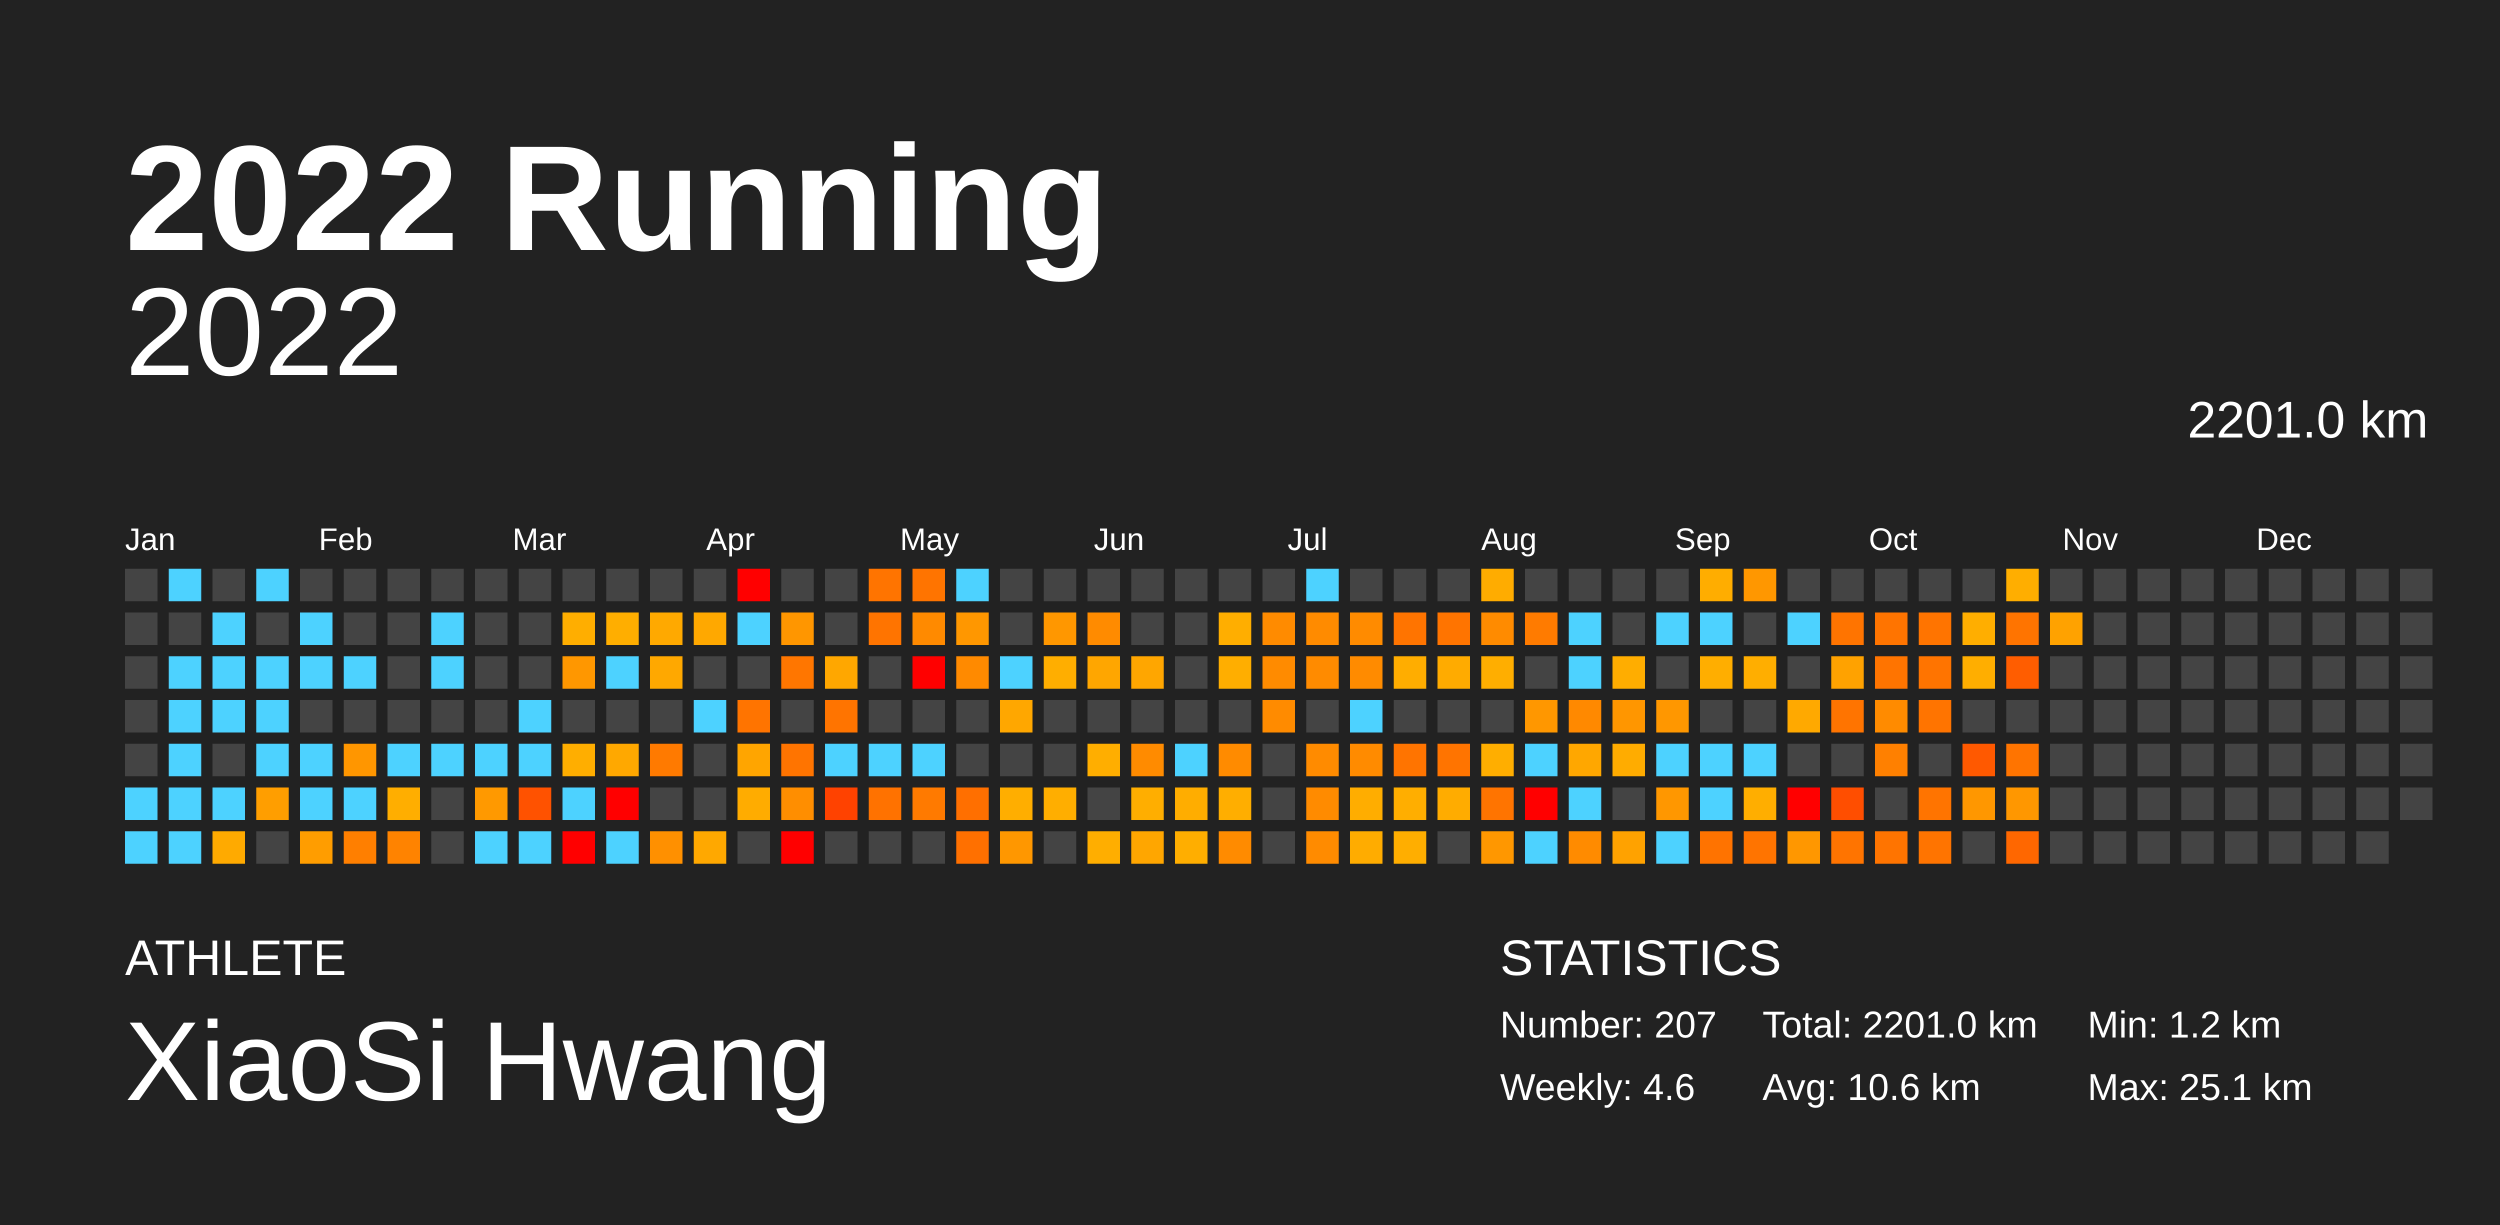
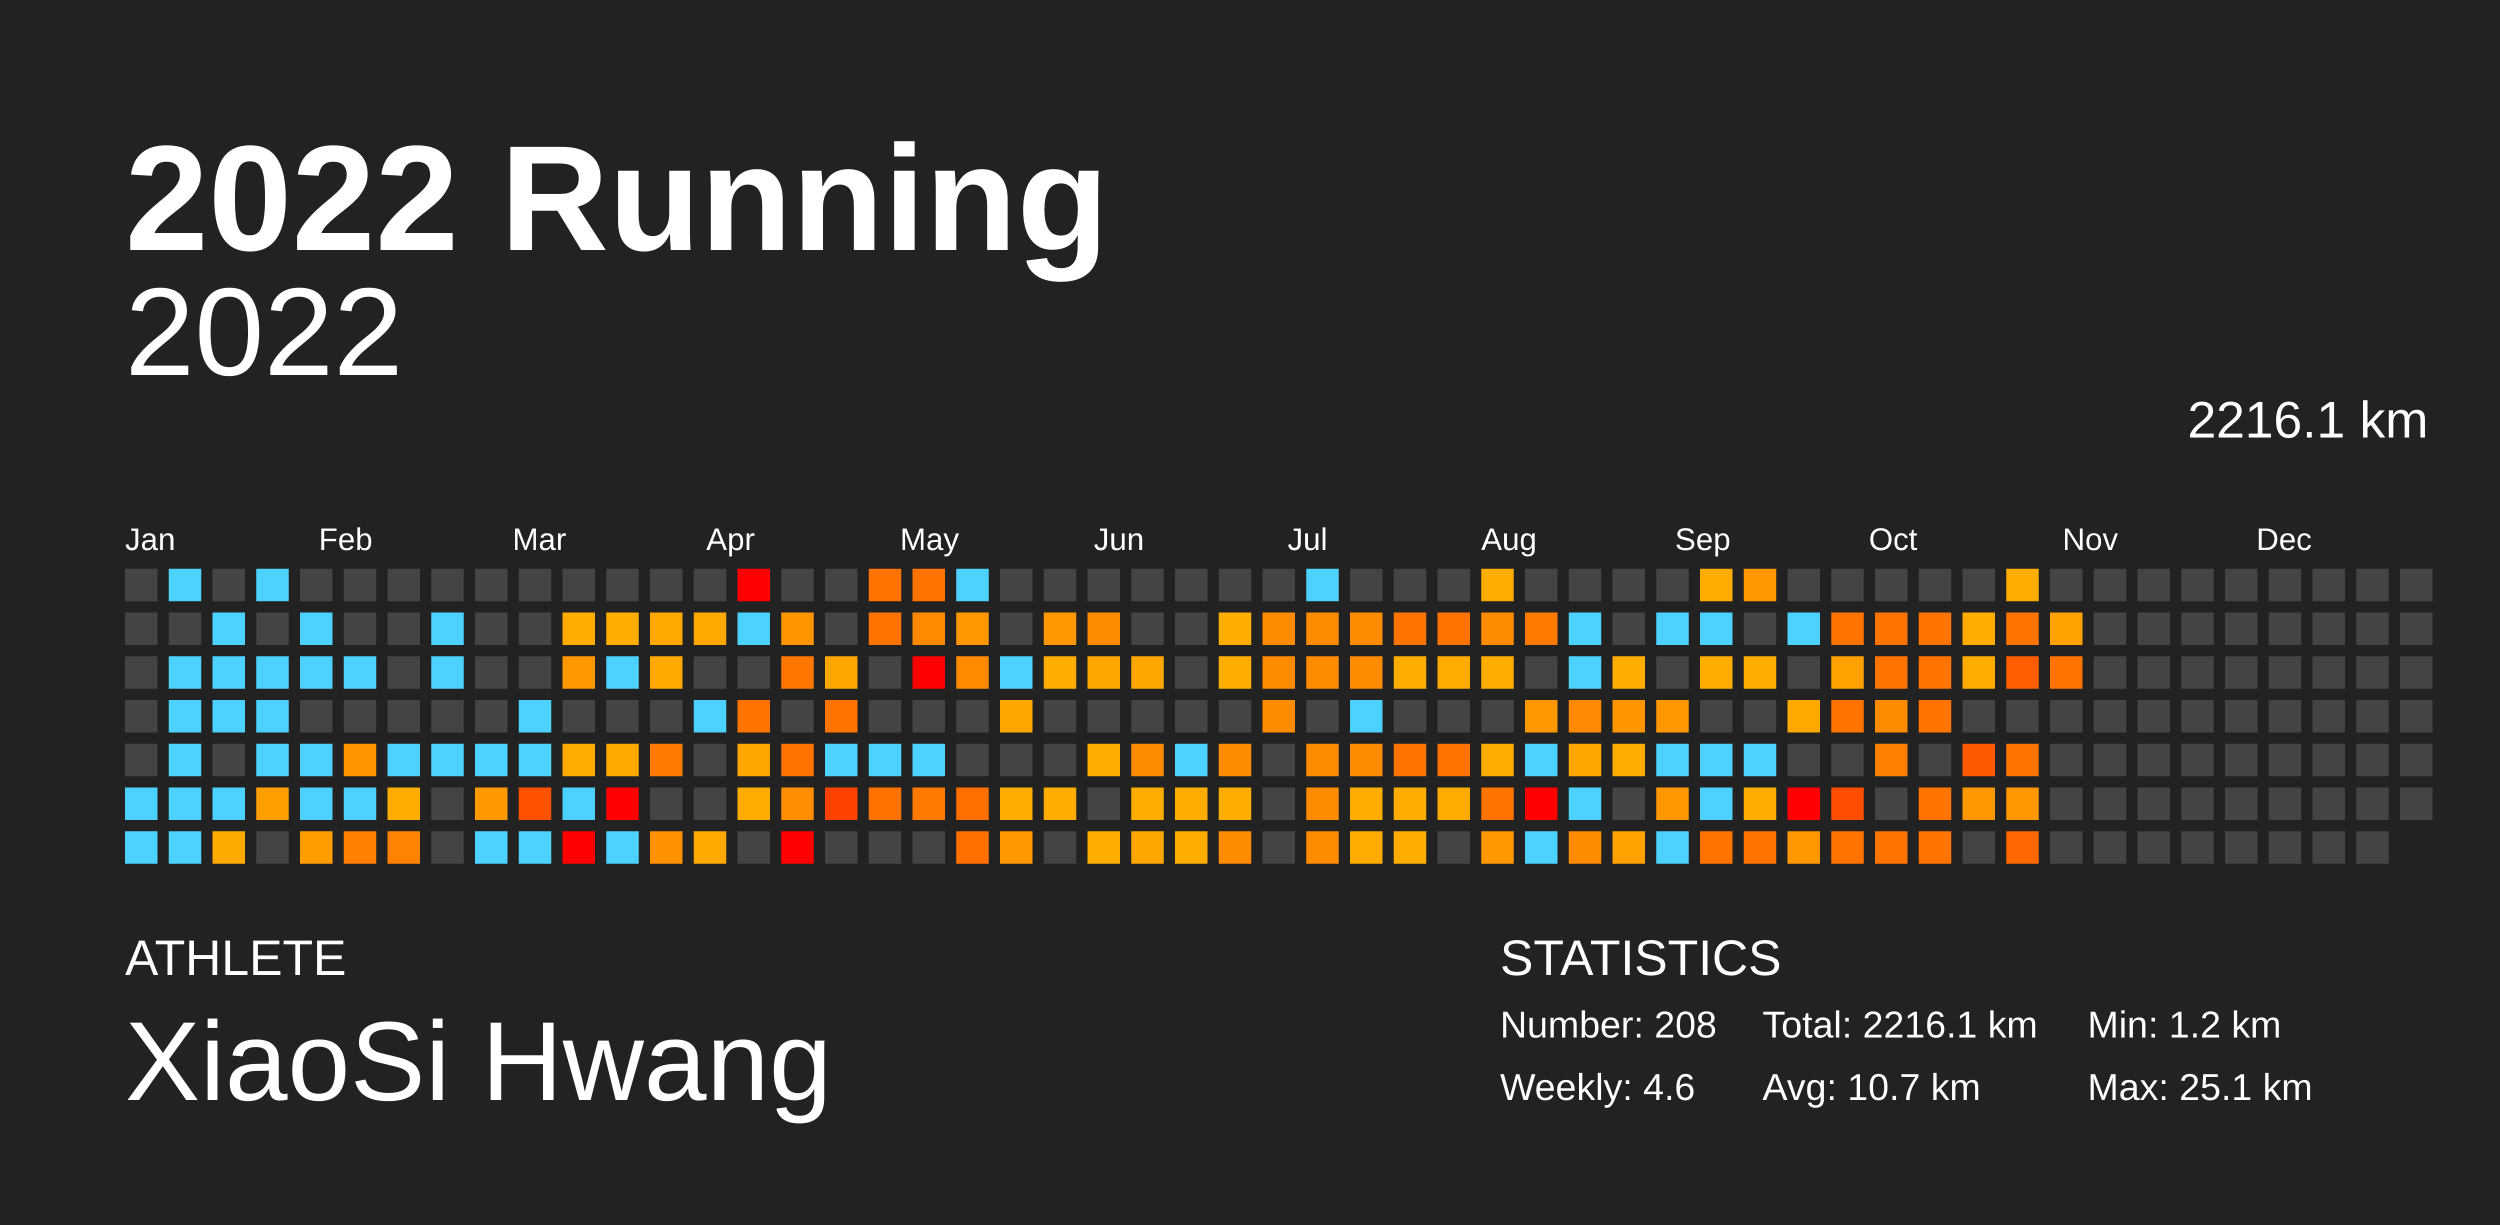
<svg xmlns="http://www.w3.org/2000/svg" baseProfile="full" height="98mm" version="1.1" viewBox="0,0,200,98" width="200mm">
  <defs />
  <rect fill="#222222" height="98" width="200" x="0" y="0" />
  <text fill="#FFFFFF" style="font-size:12px; font-family:Arial; font-weight:bold;" x="10" y="20">2022 Running</text>
  <text fill="#FFFFFF" style="font-size:4px; font-family:Arial" x="10" y="78">ATHLETE</text>
  <text fill="#FFFFFF" style="font-size:9px; font-family:Arial" x="10" y="88">XiaoSi Hwang</text>
  <text fill="#FFFFFF" style="font-size:4px; font-family:Arial" x="120" y="78">STATISTICS</text>
-   <text fill="#FFFFFF" style="font-size:3px; font-family:Arial" x="120" y="83">Number: 207</text>
+   <text fill="#FFFFFF" style="font-size:3px; font-family:Arial" x="120" y="83">Number: 208</text>
  <text fill="#FFFFFF" style="font-size:3px; font-family:Arial" x="120" y="88">Weekly: 4.6</text>
-   <text fill="#FFFFFF" style="font-size:3px; font-family:Arial" x="141" y="83">Total: 2201.0 km</text>
-   <text fill="#FFFFFF" style="font-size:3px; font-family:Arial" x="141" y="88">Avg: 10.6 km</text>
+   <text fill="#FFFFFF" style="font-size:3px; font-family:Arial" x="141" y="83">Total: 2216.1 km</text>
+   <text fill="#FFFFFF" style="font-size:3px; font-family:Arial" x="141" y="88">Avg: 10.7 km</text>
  <text fill="#FFFFFF" style="font-size:3px; font-family:Arial" x="167" y="83">Min: 1.2 km</text>
  <text fill="#FFFFFF" style="font-size:3px; font-family:Arial" x="167" y="88">Max: 25.1 km</text>
  <text alignment-baseline="hanging" fill="#FFFFFF" style="font-size:10.0px; font-family:Arial;" x="10" y="30">2022</text>
-   <text alignment-baseline="hanging" fill="#FFFFFF" style="font-size:4.125px; font-family:Arial;" x="175" y="35">2201.0 km</text>
+   <text alignment-baseline="hanging" fill="#FFFFFF" style="font-size:4.125px; font-family:Arial;" x="175" y="35">2216.1 km</text>
  <text fill="#FFFFFF" style="font-size:2.5px; font-family:Arial" x="10.0" y="44">Jan</text>
  <text fill="#FFFFFF" style="font-size:2.5px; font-family:Arial" x="25.5" y="44">Feb</text>
  <text fill="#FFFFFF" style="font-size:2.5px; font-family:Arial" x="41.0" y="44">Mar</text>
  <text fill="#FFFFFF" style="font-size:2.5px; font-family:Arial" x="56.5" y="44">Apr</text>
  <text fill="#FFFFFF" style="font-size:2.5px; font-family:Arial" x="72.0" y="44">May</text>
  <text fill="#FFFFFF" style="font-size:2.5px; font-family:Arial" x="87.5" y="44">Jun</text>
  <text fill="#FFFFFF" style="font-size:2.5px; font-family:Arial" x="103.0" y="44">Jul</text>
  <text fill="#FFFFFF" style="font-size:2.5px; font-family:Arial" x="118.5" y="44">Aug</text>
  <text fill="#FFFFFF" style="font-size:2.5px; font-family:Arial" x="134.0" y="44">Sep</text>
  <text fill="#FFFFFF" style="font-size:2.5px; font-family:Arial" x="149.5" y="44">Oct</text>
  <text fill="#FFFFFF" style="font-size:2.5px; font-family:Arial" x="165.0" y="44">Nov</text>
  <text fill="#FFFFFF" style="font-size:2.5px; font-family:Arial" x="180.5" y="44">Dec</text>
  <rect fill="#444444" height="2.6" width="2.6" x="10.0" y="45.5" />
  <rect fill="#444444" height="2.6" width="2.6" x="10.0" y="49.0" />
  <rect fill="#444444" height="2.6" width="2.6" x="10.0" y="52.5" />
  <rect fill="#444444" height="2.6" width="2.6" x="10.0" y="56.0" />
  <rect fill="#444444" height="2.6" width="2.6" x="10.0" y="59.5" />
  <rect fill="#4dd2ff" height="2.6" width="2.6" x="10.0" y="63.0" />
  <rect fill="#4dd2ff" height="2.6" width="2.6" x="10.0" y="66.5" />
  <rect fill="#4dd2ff" height="2.6" width="2.6" x="13.5" y="45.5" />
  <rect fill="#444444" height="2.6" width="2.6" x="13.5" y="49.0" />
  <rect fill="#4dd2ff" height="2.6" width="2.6" x="13.5" y="52.5" />
  <rect fill="#4dd2ff" height="2.6" width="2.6" x="13.5" y="56.0" />
  <rect fill="#4dd2ff" height="2.6" width="2.6" x="13.5" y="59.5" />
  <rect fill="#4dd2ff" height="2.6" width="2.6" x="13.5" y="63.0" />
  <rect fill="#4dd2ff" height="2.6" width="2.6" x="13.5" y="66.5" />
  <rect fill="#444444" height="2.6" width="2.6" x="17.0" y="45.5" />
  <rect fill="#4dd2ff" height="2.6" width="2.6" x="17.0" y="49.0" />
  <rect fill="#4dd2ff" height="2.6" width="2.6" x="17.0" y="52.5" />
  <rect fill="#4dd2ff" height="2.6" width="2.6" x="17.0" y="56.0" />
  <rect fill="#444444" height="2.6" width="2.6" x="17.0" y="59.5" />
  <rect fill="#4dd2ff" height="2.6" width="2.6" x="17.0" y="63.0" />
  <rect fill="#ffaa00" height="2.6" width="2.6" x="17.0" y="66.5" />
  <rect fill="#4dd2ff" height="2.6" width="2.6" x="20.5" y="45.5" />
  <rect fill="#444444" height="2.6" width="2.6" x="20.5" y="49.0" />
  <rect fill="#4dd2ff" height="2.6" width="2.6" x="20.5" y="52.5" />
  <rect fill="#4dd2ff" height="2.6" width="2.6" x="20.5" y="56.0" />
  <rect fill="#4dd2ff" height="2.6" width="2.6" x="20.5" y="59.5" />
  <rect fill="#ff9e00" height="2.6" width="2.6" x="20.5" y="63.0" />
  <rect fill="#444444" height="2.6" width="2.6" x="20.5" y="66.5" />
  <rect fill="#444444" height="2.6" width="2.6" x="24.0" y="45.5" />
  <rect fill="#4dd2ff" height="2.6" width="2.6" x="24.0" y="49.0" />
  <rect fill="#4dd2ff" height="2.6" width="2.6" x="24.0" y="52.5" />
  <rect fill="#444444" height="2.6" width="2.6" x="24.0" y="56.0" />
  <rect fill="#4dd2ff" height="2.6" width="2.6" x="24.0" y="59.5" />
  <rect fill="#4dd2ff" height="2.6" width="2.6" x="24.0" y="63.0" />
  <rect fill="#ff9d00" height="2.6" width="2.6" x="24.0" y="66.5" />
  <rect fill="#444444" height="2.6" width="2.6" x="27.5" y="45.5" />
  <rect fill="#444444" height="2.6" width="2.6" x="27.5" y="49.0" />
  <rect fill="#4dd2ff" height="2.6" width="2.6" x="27.5" y="52.5" />
  <rect fill="#444444" height="2.6" width="2.6" x="27.5" y="56.0" />
  <rect fill="#ff9600" height="2.6" width="2.6" x="27.5" y="59.5" />
  <rect fill="#4dd2ff" height="2.6" width="2.6" x="27.5" y="63.0" />
  <rect fill="#ff7f00" height="2.6" width="2.6" x="27.5" y="66.5" />
  <rect fill="#444444" height="2.6" width="2.6" x="31.0" y="45.5" />
  <rect fill="#444444" height="2.6" width="2.6" x="31.0" y="49.0" />
  <rect fill="#444444" height="2.6" width="2.6" x="31.0" y="52.5" />
  <rect fill="#444444" height="2.6" width="2.6" x="31.0" y="56.0" />
  <rect fill="#4dd2ff" height="2.6" width="2.6" x="31.0" y="59.5" />
  <rect fill="#ffae00" height="2.6" width="2.6" x="31.0" y="63.0" />
  <rect fill="#ff8300" height="2.6" width="2.6" x="31.0" y="66.5" />
  <rect fill="#444444" height="2.6" width="2.6" x="34.5" y="45.5" />
  <rect fill="#4dd2ff" height="2.6" width="2.6" x="34.5" y="49.0" />
  <rect fill="#4dd2ff" height="2.6" width="2.6" x="34.5" y="52.5" />
  <rect fill="#444444" height="2.6" width="2.6" x="34.5" y="56.0" />
  <rect fill="#4dd2ff" height="2.6" width="2.6" x="34.5" y="59.5" />
  <rect fill="#444444" height="2.6" width="2.6" x="34.5" y="63.0" />
  <rect fill="#444444" height="2.6" width="2.6" x="34.5" y="66.5" />
  <rect fill="#444444" height="2.6" width="2.6" x="38.0" y="45.5" />
  <rect fill="#444444" height="2.6" width="2.6" x="38.0" y="49.0" />
  <rect fill="#444444" height="2.6" width="2.6" x="38.0" y="52.5" />
  <rect fill="#444444" height="2.6" width="2.6" x="38.0" y="56.0" />
  <rect fill="#4dd2ff" height="2.6" width="2.6" x="38.0" y="59.5" />
  <rect fill="#ff9900" height="2.6" width="2.6" x="38.0" y="63.0" />
  <rect fill="#4dd2ff" height="2.6" width="2.6" x="38.0" y="66.5" />
  <rect fill="#444444" height="2.6" width="2.6" x="41.5" y="45.5" />
  <rect fill="#444444" height="2.6" width="2.6" x="41.5" y="49.0" />
  <rect fill="#444444" height="2.6" width="2.6" x="41.5" y="52.5" />
  <rect fill="#4dd2ff" height="2.6" width="2.6" x="41.5" y="56.0" />
  <rect fill="#4dd2ff" height="2.6" width="2.6" x="41.5" y="59.5" />
  <rect fill="#ff5200" height="2.6" width="2.6" x="41.5" y="63.0" />
  <rect fill="#4dd2ff" height="2.6" width="2.6" x="41.5" y="66.5" />
  <rect fill="#444444" height="2.6" width="2.6" x="45.0" y="45.5" />
  <rect fill="#ffae00" height="2.6" width="2.6" x="45.0" y="49.0" />
  <rect fill="#ff9700" height="2.6" width="2.6" x="45.0" y="52.5" />
  <rect fill="#444444" height="2.6" width="2.6" x="45.0" y="56.0" />
  <rect fill="#ffae00" height="2.6" width="2.6" x="45.0" y="59.5" />
  <rect fill="#4dd2ff" height="2.6" width="2.6" x="45.0" y="63.0" />
  <rect fill="red" height="2.6" width="2.6" x="45.0" y="66.5" />
  <rect fill="#444444" height="2.6" width="2.6" x="48.5" y="45.5" />
  <rect fill="#ffae00" height="2.6" width="2.6" x="48.5" y="49.0" />
  <rect fill="#4dd2ff" height="2.6" width="2.6" x="48.5" y="52.5" />
  <rect fill="#444444" height="2.6" width="2.6" x="48.5" y="56.0" />
  <rect fill="#ffa800" height="2.6" width="2.6" x="48.5" y="59.5" />
  <rect fill="red" height="2.6" width="2.6" x="48.5" y="63.0" />
  <rect fill="#4dd2ff" height="2.6" width="2.6" x="48.5" y="66.5" />
  <rect fill="#444444" height="2.6" width="2.6" x="52.0" y="45.5" />
  <rect fill="#ffa900" height="2.6" width="2.6" x="52.0" y="49.0" />
  <rect fill="#ffa800" height="2.6" width="2.6" x="52.0" y="52.5" />
  <rect fill="#444444" height="2.6" width="2.6" x="52.0" y="56.0" />
  <rect fill="#ff7a00" height="2.6" width="2.6" x="52.0" y="59.5" />
  <rect fill="#444444" height="2.6" width="2.6" x="52.0" y="63.0" />
  <rect fill="#ff9000" height="2.6" width="2.6" x="52.0" y="66.5" />
  <rect fill="#444444" height="2.6" width="2.6" x="55.5" y="45.5" />
  <rect fill="#ffa800" height="2.6" width="2.6" x="55.5" y="49.0" />
  <rect fill="#444444" height="2.6" width="2.6" x="55.5" y="52.5" />
  <rect fill="#4dd2ff" height="2.6" width="2.6" x="55.5" y="56.0" />
  <rect fill="#444444" height="2.6" width="2.6" x="55.5" y="59.5" />
  <rect fill="#444444" height="2.6" width="2.6" x="55.5" y="63.0" />
  <rect fill="#ffa800" height="2.6" width="2.6" x="55.5" y="66.5" />
  <rect fill="red" height="2.6" width="2.6" x="59.0" y="45.5" />
  <rect fill="#4dd2ff" height="2.6" width="2.6" x="59.0" y="49.0" />
  <rect fill="#444444" height="2.6" width="2.6" x="59.0" y="52.5" />
  <rect fill="#ff7400" height="2.6" width="2.6" x="59.0" y="56.0" />
  <rect fill="#ffa500" height="2.6" width="2.6" x="59.0" y="59.5" />
  <rect fill="#ffac00" height="2.6" width="2.6" x="59.0" y="63.0" />
  <rect fill="#444444" height="2.6" width="2.6" x="59.0" y="66.5" />
  <rect fill="#444444" height="2.6" width="2.6" x="62.5" y="45.5" />
  <rect fill="#ff9600" height="2.6" width="2.6" x="62.5" y="49.0" />
  <rect fill="#ff7600" height="2.6" width="2.6" x="62.5" y="52.5" />
  <rect fill="#444444" height="2.6" width="2.6" x="62.5" y="56.0" />
  <rect fill="#ff7400" height="2.6" width="2.6" x="62.5" y="59.5" />
  <rect fill="#ff8e00" height="2.6" width="2.6" x="62.5" y="63.0" />
  <rect fill="red" height="2.6" width="2.6" x="62.5" y="66.5" />
  <rect fill="#444444" height="2.6" width="2.6" x="66.0" y="45.5" />
  <rect fill="#444444" height="2.6" width="2.6" x="66.0" y="49.0" />
  <rect fill="#ffa700" height="2.6" width="2.6" x="66.0" y="52.5" />
  <rect fill="#ff7400" height="2.6" width="2.6" x="66.0" y="56.0" />
  <rect fill="#4dd2ff" height="2.6" width="2.6" x="66.0" y="59.5" />
  <rect fill="#ff4200" height="2.6" width="2.6" x="66.0" y="63.0" />
  <rect fill="#444444" height="2.6" width="2.6" x="66.0" y="66.5" />
  <rect fill="#ff7400" height="2.6" width="2.6" x="69.5" y="45.5" />
  <rect fill="#ff7400" height="2.6" width="2.6" x="69.5" y="49.0" />
  <rect fill="#444444" height="2.6" width="2.6" x="69.5" y="52.5" />
  <rect fill="#444444" height="2.6" width="2.6" x="69.5" y="56.0" />
  <rect fill="#4dd2ff" height="2.6" width="2.6" x="69.5" y="59.5" />
  <rect fill="#ff7200" height="2.6" width="2.6" x="69.5" y="63.0" />
  <rect fill="#444444" height="2.6" width="2.6" x="69.5" y="66.5" />
  <rect fill="#ff7400" height="2.6" width="2.6" x="73.0" y="45.5" />
  <rect fill="#ff8a00" height="2.6" width="2.6" x="73.0" y="49.0" />
  <rect fill="red" height="2.6" width="2.6" x="73.0" y="52.5" />
  <rect fill="#444444" height="2.6" width="2.6" x="73.0" y="56.0" />
  <rect fill="#4dd2ff" height="2.6" width="2.6" x="73.0" y="59.5" />
  <rect fill="#ff7a00" height="2.6" width="2.6" x="73.0" y="63.0" />
  <rect fill="#444444" height="2.6" width="2.6" x="73.0" y="66.5" />
  <rect fill="#4dd2ff" height="2.6" width="2.6" x="76.5" y="45.5" />
  <rect fill="#ff9700" height="2.6" width="2.6" x="76.5" y="49.0" />
  <rect fill="#ff8a00" height="2.6" width="2.6" x="76.5" y="52.5" />
  <rect fill="#444444" height="2.6" width="2.6" x="76.5" y="56.0" />
  <rect fill="#444444" height="2.6" width="2.6" x="76.5" y="59.5" />
  <rect fill="#ff6f00" height="2.6" width="2.6" x="76.5" y="63.0" />
  <rect fill="#ff7000" height="2.6" width="2.6" x="76.5" y="66.5" />
  <rect fill="#444444" height="2.6" width="2.6" x="80.0" y="45.5" />
  <rect fill="#444444" height="2.6" width="2.6" x="80.0" y="49.0" />
  <rect fill="#4dd2ff" height="2.6" width="2.6" x="80.0" y="52.5" />
  <rect fill="#ffa700" height="2.6" width="2.6" x="80.0" y="56.0" />
  <rect fill="#444444" height="2.6" width="2.6" x="80.0" y="59.5" />
  <rect fill="#ffae00" height="2.6" width="2.6" x="80.0" y="63.0" />
  <rect fill="#ff9700" height="2.6" width="2.6" x="80.0" y="66.5" />
  <rect fill="#444444" height="2.6" width="2.6" x="83.5" y="45.5" />
  <rect fill="#ff9700" height="2.6" width="2.6" x="83.5" y="49.0" />
  <rect fill="#ffae00" height="2.6" width="2.6" x="83.5" y="52.5" />
  <rect fill="#444444" height="2.6" width="2.6" x="83.5" y="56.0" />
  <rect fill="#444444" height="2.6" width="2.6" x="83.5" y="59.5" />
  <rect fill="#ffae00" height="2.6" width="2.6" x="83.5" y="63.0" />
  <rect fill="#444444" height="2.6" width="2.6" x="83.5" y="66.5" />
  <rect fill="#444444" height="2.6" width="2.6" x="87.0" y="45.5" />
  <rect fill="#ff8b00" height="2.6" width="2.6" x="87.0" y="49.0" />
  <rect fill="#ffa600" height="2.6" width="2.6" x="87.0" y="52.5" />
  <rect fill="#444444" height="2.6" width="2.6" x="87.0" y="56.0" />
  <rect fill="#ffae00" height="2.6" width="2.6" x="87.0" y="59.5" />
  <rect fill="#444444" height="2.6" width="2.6" x="87.0" y="63.0" />
  <rect fill="#ffae00" height="2.6" width="2.6" x="87.0" y="66.5" />
  <rect fill="#444444" height="2.6" width="2.6" x="90.5" y="45.5" />
  <rect fill="#444444" height="2.6" width="2.6" x="90.5" y="49.0" />
  <rect fill="#ffa600" height="2.6" width="2.6" x="90.5" y="52.5" />
  <rect fill="#444444" height="2.6" width="2.6" x="90.5" y="56.0" />
  <rect fill="#ff8b00" height="2.6" width="2.6" x="90.5" y="59.5" />
  <rect fill="#ffae00" height="2.6" width="2.6" x="90.5" y="63.0" />
  <rect fill="#ffa600" height="2.6" width="2.6" x="90.5" y="66.5" />
  <rect fill="#444444" height="2.6" width="2.6" x="94.0" y="45.5" />
  <rect fill="#444444" height="2.6" width="2.6" x="94.0" y="49.0" />
  <rect fill="#444444" height="2.6" width="2.6" x="94.0" y="52.5" />
  <rect fill="#444444" height="2.6" width="2.6" x="94.0" y="56.0" />
  <rect fill="#4dd2ff" height="2.6" width="2.6" x="94.0" y="59.5" />
  <rect fill="#ffad00" height="2.6" width="2.6" x="94.0" y="63.0" />
  <rect fill="#ffae00" height="2.6" width="2.6" x="94.0" y="66.5" />
  <rect fill="#444444" height="2.6" width="2.6" x="97.5" y="45.5" />
  <rect fill="#ffae00" height="2.6" width="2.6" x="97.5" y="49.0" />
  <rect fill="#ffae00" height="2.6" width="2.6" x="97.5" y="52.5" />
  <rect fill="#444444" height="2.6" width="2.6" x="97.5" y="56.0" />
  <rect fill="#ff8b00" height="2.6" width="2.6" x="97.5" y="59.5" />
  <rect fill="#ffae00" height="2.6" width="2.6" x="97.5" y="63.0" />
  <rect fill="#ff8b00" height="2.6" width="2.6" x="97.5" y="66.5" />
  <rect fill="#444444" height="2.6" width="2.6" x="101.0" y="45.5" />
  <rect fill="#ff8b00" height="2.6" width="2.6" x="101.0" y="49.0" />
  <rect fill="#ff8b00" height="2.6" width="2.6" x="101.0" y="52.5" />
  <rect fill="#ff8b00" height="2.6" width="2.6" x="101.0" y="56.0" />
  <rect fill="#444444" height="2.6" width="2.6" x="101.0" y="59.5" />
  <rect fill="#444444" height="2.6" width="2.6" x="101.0" y="63.0" />
  <rect fill="#444444" height="2.6" width="2.6" x="101.0" y="66.5" />
  <rect fill="#4dd2ff" height="2.6" width="2.6" x="104.5" y="45.5" />
  <rect fill="#ff8b00" height="2.6" width="2.6" x="104.5" y="49.0" />
  <rect fill="#ff8b00" height="2.6" width="2.6" x="104.5" y="52.5" />
  <rect fill="#444444" height="2.6" width="2.6" x="104.5" y="56.0" />
  <rect fill="#ff8b00" height="2.6" width="2.6" x="104.5" y="59.5" />
  <rect fill="#ff8b00" height="2.6" width="2.6" x="104.5" y="63.0" />
  <rect fill="#ff8b00" height="2.6" width="2.6" x="104.5" y="66.5" />
  <rect fill="#444444" height="2.6" width="2.6" x="108.0" y="45.5" />
  <rect fill="#ff8b00" height="2.6" width="2.6" x="108.0" y="49.0" />
  <rect fill="#ff8b00" height="2.6" width="2.6" x="108.0" y="52.5" />
  <rect fill="#4dd2ff" height="2.6" width="2.6" x="108.0" y="56.0" />
  <rect fill="#ff8b00" height="2.6" width="2.6" x="108.0" y="59.5" />
  <rect fill="#ffad00" height="2.6" width="2.6" x="108.0" y="63.0" />
  <rect fill="#ffac00" height="2.6" width="2.6" x="108.0" y="66.5" />
  <rect fill="#444444" height="2.6" width="2.6" x="111.5" y="45.5" />
  <rect fill="#ff7400" height="2.6" width="2.6" x="111.5" y="49.0" />
  <rect fill="#ffad00" height="2.6" width="2.6" x="111.5" y="52.5" />
  <rect fill="#444444" height="2.6" width="2.6" x="111.5" y="56.0" />
  <rect fill="#ff7400" height="2.6" width="2.6" x="111.5" y="59.5" />
  <rect fill="#ffae00" height="2.6" width="2.6" x="111.5" y="63.0" />
  <rect fill="#ffae00" height="2.6" width="2.6" x="111.5" y="66.5" />
  <rect fill="#444444" height="2.6" width="2.6" x="115.0" y="45.5" />
  <rect fill="#ff7400" height="2.6" width="2.6" x="115.0" y="49.0" />
  <rect fill="#ffab00" height="2.6" width="2.6" x="115.0" y="52.5" />
  <rect fill="#444444" height="2.6" width="2.6" x="115.0" y="56.0" />
  <rect fill="#ff7400" height="2.6" width="2.6" x="115.0" y="59.5" />
  <rect fill="#ffac00" height="2.6" width="2.6" x="115.0" y="63.0" />
  <rect fill="#444444" height="2.6" width="2.6" x="115.0" y="66.5" />
  <rect fill="#ffac00" height="2.6" width="2.6" x="118.5" y="45.5" />
  <rect fill="#ff8b00" height="2.6" width="2.6" x="118.5" y="49.0" />
  <rect fill="#ffae00" height="2.6" width="2.6" x="118.5" y="52.5" />
  <rect fill="#444444" height="2.6" width="2.6" x="118.5" y="56.0" />
  <rect fill="#ffae00" height="2.6" width="2.6" x="118.5" y="59.5" />
  <rect fill="#ff7400" height="2.6" width="2.6" x="118.5" y="63.0" />
  <rect fill="#ff9700" height="2.6" width="2.6" x="118.5" y="66.5" />
  <rect fill="#444444" height="2.6" width="2.6" x="122.0" y="45.5" />
  <rect fill="#ff7b00" height="2.6" width="2.6" x="122.0" y="49.0" />
  <rect fill="#444444" height="2.6" width="2.6" x="122.0" y="52.5" />
  <rect fill="#ff9700" height="2.6" width="2.6" x="122.0" y="56.0" />
  <rect fill="#4dd2ff" height="2.6" width="2.6" x="122.0" y="59.5" />
  <rect fill="red" height="2.6" width="2.6" x="122.0" y="63.0" />
  <rect fill="#4dd2ff" height="2.6" width="2.6" x="122.0" y="66.5" />
  <rect fill="#444444" height="2.6" width="2.6" x="125.5" y="45.5" />
  <rect fill="#4dd2ff" height="2.6" width="2.6" x="125.5" y="49.0" />
  <rect fill="#4dd2ff" height="2.6" width="2.6" x="125.5" y="52.5" />
  <rect fill="#ff8900" height="2.6" width="2.6" x="125.5" y="56.0" />
  <rect fill="#ffa700" height="2.6" width="2.6" x="125.5" y="59.5" />
  <rect fill="#4dd2ff" height="2.6" width="2.6" x="125.5" y="63.0" />
  <rect fill="#ff8b00" height="2.6" width="2.6" x="125.5" y="66.5" />
  <rect fill="#444444" height="2.6" width="2.6" x="129.0" y="45.5" />
  <rect fill="#444444" height="2.6" width="2.6" x="129.0" y="49.0" />
  <rect fill="#ffad00" height="2.6" width="2.6" x="129.0" y="52.5" />
  <rect fill="#ff9600" height="2.6" width="2.6" x="129.0" y="56.0" />
  <rect fill="#ffac00" height="2.6" width="2.6" x="129.0" y="59.5" />
  <rect fill="#444444" height="2.6" width="2.6" x="129.0" y="63.0" />
  <rect fill="#ffa200" height="2.6" width="2.6" x="129.0" y="66.5" />
  <rect fill="#444444" height="2.6" width="2.6" x="132.5" y="45.5" />
  <rect fill="#4dd2ff" height="2.6" width="2.6" x="132.5" y="49.0" />
  <rect fill="#444444" height="2.6" width="2.6" x="132.5" y="52.5" />
  <rect fill="#ff9700" height="2.6" width="2.6" x="132.5" y="56.0" />
  <rect fill="#4dd2ff" height="2.6" width="2.6" x="132.5" y="59.5" />
  <rect fill="#ff9700" height="2.6" width="2.6" x="132.5" y="63.0" />
  <rect fill="#4dd2ff" height="2.6" width="2.6" x="132.5" y="66.5" />
  <rect fill="#ffad00" height="2.6" width="2.6" x="136.0" y="45.5" />
  <rect fill="#4dd2ff" height="2.6" width="2.6" x="136.0" y="49.0" />
  <rect fill="#ffae00" height="2.6" width="2.6" x="136.0" y="52.5" />
  <rect fill="#444444" height="2.6" width="2.6" x="136.0" y="56.0" />
  <rect fill="#4dd2ff" height="2.6" width="2.6" x="136.0" y="59.5" />
  <rect fill="#4dd2ff" height="2.6" width="2.6" x="136.0" y="63.0" />
  <rect fill="#ff7300" height="2.6" width="2.6" x="136.0" y="66.5" />
  <rect fill="#ff9700" height="2.6" width="2.6" x="139.5" y="45.5" />
  <rect fill="#444444" height="2.6" width="2.6" x="139.5" y="49.0" />
  <rect fill="#ffae00" height="2.6" width="2.6" x="139.5" y="52.5" />
  <rect fill="#444444" height="2.6" width="2.6" x="139.5" y="56.0" />
  <rect fill="#4dd2ff" height="2.6" width="2.6" x="139.5" y="59.5" />
  <rect fill="#ffae00" height="2.6" width="2.6" x="139.5" y="63.0" />
  <rect fill="#ff7400" height="2.6" width="2.6" x="139.5" y="66.5" />
  <rect fill="#444444" height="2.6" width="2.6" x="143.0" y="45.5" />
  <rect fill="#4dd2ff" height="2.6" width="2.6" x="143.0" y="49.0" />
  <rect fill="#444444" height="2.6" width="2.6" x="143.0" y="52.5" />
  <rect fill="#ffa900" height="2.6" width="2.6" x="143.0" y="56.0" />
  <rect fill="#444444" height="2.6" width="2.6" x="143.0" y="59.5" />
  <rect fill="red" height="2.6" width="2.6" x="143.0" y="63.0" />
  <rect fill="#ff9700" height="2.6" width="2.6" x="143.0" y="66.5" />
  <rect fill="#444444" height="2.6" width="2.6" x="146.5" y="45.5" />
  <rect fill="#ff7400" height="2.6" width="2.6" x="146.5" y="49.0" />
  <rect fill="#ffa200" height="2.6" width="2.6" x="146.5" y="52.5" />
  <rect fill="#ff7400" height="2.6" width="2.6" x="146.5" y="56.0" />
  <rect fill="#444444" height="2.6" width="2.6" x="146.5" y="59.5" />
  <rect fill="#ff4e00" height="2.6" width="2.6" x="146.5" y="63.0" />
  <rect fill="#ff7400" height="2.6" width="2.6" x="146.5" y="66.5" />
  <rect fill="#444444" height="2.6" width="2.6" x="150.0" y="45.5" />
  <rect fill="#ff7400" height="2.6" width="2.6" x="150.0" y="49.0" />
  <rect fill="#ff7400" height="2.6" width="2.6" x="150.0" y="52.5" />
  <rect fill="#ff8b00" height="2.6" width="2.6" x="150.0" y="56.0" />
  <rect fill="#ff8000" height="2.6" width="2.6" x="150.0" y="59.5" />
  <rect fill="#444444" height="2.6" width="2.6" x="150.0" y="63.0" />
  <rect fill="#ff7400" height="2.6" width="2.6" x="150.0" y="66.5" />
  <rect fill="#444444" height="2.6" width="2.6" x="153.5" y="45.5" />
  <rect fill="#ff7400" height="2.6" width="2.6" x="153.5" y="49.0" />
  <rect fill="#ff7400" height="2.6" width="2.6" x="153.5" y="52.5" />
  <rect fill="#ff7400" height="2.6" width="2.6" x="153.5" y="56.0" />
  <rect fill="#444444" height="2.6" width="2.6" x="153.5" y="59.5" />
  <rect fill="#ff7400" height="2.6" width="2.6" x="153.5" y="63.0" />
  <rect fill="#ff7400" height="2.6" width="2.6" x="153.5" y="66.5" />
  <rect fill="#444444" height="2.6" width="2.6" x="157.0" y="45.5" />
  <rect fill="#ffae00" height="2.6" width="2.6" x="157.0" y="49.0" />
  <rect fill="#ffae00" height="2.6" width="2.6" x="157.0" y="52.5" />
  <rect fill="#444444" height="2.6" width="2.6" x="157.0" y="56.0" />
  <rect fill="#ff5900" height="2.6" width="2.6" x="157.0" y="59.5" />
  <rect fill="#ff9700" height="2.6" width="2.6" x="157.0" y="63.0" />
  <rect fill="#444444" height="2.6" width="2.6" x="157.0" y="66.5" />
  <rect fill="#ffae00" height="2.6" width="2.6" x="160.5" y="45.5" />
  <rect fill="#ff7400" height="2.6" width="2.6" x="160.5" y="49.0" />
  <rect fill="#ff5d00" height="2.6" width="2.6" x="160.5" y="52.5" />
  <rect fill="#444444" height="2.6" width="2.6" x="160.5" y="56.0" />
  <rect fill="#ff7400" height="2.6" width="2.6" x="160.5" y="59.5" />
  <rect fill="#ff9700" height="2.6" width="2.6" x="160.5" y="63.0" />
  <rect fill="#ff6700" height="2.6" width="2.6" x="160.5" y="66.5" />
  <rect fill="#444444" height="2.6" width="2.6" x="164.0" y="45.5" />
  <rect fill="#ffa200" height="2.6" width="2.6" x="164.0" y="49.0" />
-   <rect fill="#444444" height="2.6" width="2.6" x="164.0" y="52.5" />
+   <rect fill="#ff7300" height="2.6" width="2.6" x="164.0" y="52.5" />
  <rect fill="#444444" height="2.6" width="2.6" x="164.0" y="56.0" />
  <rect fill="#444444" height="2.6" width="2.6" x="164.0" y="59.5" />
  <rect fill="#444444" height="2.6" width="2.6" x="164.0" y="63.0" />
  <rect fill="#444444" height="2.6" width="2.6" x="164.0" y="66.5" />
  <rect fill="#444444" height="2.6" width="2.6" x="167.5" y="45.5" />
  <rect fill="#444444" height="2.6" width="2.6" x="167.5" y="49.0" />
  <rect fill="#444444" height="2.6" width="2.6" x="167.5" y="52.5" />
  <rect fill="#444444" height="2.6" width="2.6" x="167.5" y="56.0" />
  <rect fill="#444444" height="2.6" width="2.6" x="167.5" y="59.5" />
  <rect fill="#444444" height="2.6" width="2.6" x="167.5" y="63.0" />
  <rect fill="#444444" height="2.6" width="2.6" x="167.5" y="66.5" />
  <rect fill="#444444" height="2.6" width="2.6" x="171.0" y="45.5" />
  <rect fill="#444444" height="2.6" width="2.6" x="171.0" y="49.0" />
  <rect fill="#444444" height="2.6" width="2.6" x="171.0" y="52.5" />
  <rect fill="#444444" height="2.6" width="2.6" x="171.0" y="56.0" />
  <rect fill="#444444" height="2.6" width="2.6" x="171.0" y="59.5" />
  <rect fill="#444444" height="2.6" width="2.6" x="171.0" y="63.0" />
  <rect fill="#444444" height="2.6" width="2.6" x="171.0" y="66.5" />
  <rect fill="#444444" height="2.6" width="2.6" x="174.5" y="45.5" />
  <rect fill="#444444" height="2.6" width="2.6" x="174.5" y="49.0" />
  <rect fill="#444444" height="2.6" width="2.6" x="174.5" y="52.5" />
  <rect fill="#444444" height="2.6" width="2.6" x="174.5" y="56.0" />
  <rect fill="#444444" height="2.6" width="2.6" x="174.5" y="59.5" />
  <rect fill="#444444" height="2.6" width="2.6" x="174.5" y="63.0" />
  <rect fill="#444444" height="2.6" width="2.6" x="174.5" y="66.5" />
  <rect fill="#444444" height="2.6" width="2.6" x="178.0" y="45.5" />
  <rect fill="#444444" height="2.6" width="2.6" x="178.0" y="49.0" />
  <rect fill="#444444" height="2.6" width="2.6" x="178.0" y="52.5" />
  <rect fill="#444444" height="2.6" width="2.6" x="178.0" y="56.0" />
  <rect fill="#444444" height="2.6" width="2.6" x="178.0" y="59.5" />
  <rect fill="#444444" height="2.6" width="2.6" x="178.0" y="63.0" />
  <rect fill="#444444" height="2.6" width="2.6" x="178.0" y="66.5" />
  <rect fill="#444444" height="2.6" width="2.6" x="181.5" y="45.5" />
  <rect fill="#444444" height="2.6" width="2.6" x="181.5" y="49.0" />
  <rect fill="#444444" height="2.6" width="2.6" x="181.5" y="52.5" />
  <rect fill="#444444" height="2.6" width="2.6" x="181.5" y="56.0" />
  <rect fill="#444444" height="2.6" width="2.6" x="181.5" y="59.5" />
  <rect fill="#444444" height="2.6" width="2.6" x="181.5" y="63.0" />
  <rect fill="#444444" height="2.6" width="2.6" x="181.5" y="66.5" />
  <rect fill="#444444" height="2.6" width="2.6" x="185.0" y="45.5" />
  <rect fill="#444444" height="2.6" width="2.6" x="185.0" y="49.0" />
  <rect fill="#444444" height="2.6" width="2.6" x="185.0" y="52.5" />
  <rect fill="#444444" height="2.6" width="2.6" x="185.0" y="56.0" />
  <rect fill="#444444" height="2.6" width="2.6" x="185.0" y="59.5" />
  <rect fill="#444444" height="2.6" width="2.6" x="185.0" y="63.0" />
  <rect fill="#444444" height="2.6" width="2.6" x="185.0" y="66.5" />
  <rect fill="#444444" height="2.6" width="2.6" x="188.5" y="45.5" />
  <rect fill="#444444" height="2.6" width="2.6" x="188.5" y="49.0" />
  <rect fill="#444444" height="2.6" width="2.6" x="188.5" y="52.5" />
  <rect fill="#444444" height="2.6" width="2.6" x="188.5" y="56.0" />
  <rect fill="#444444" height="2.6" width="2.6" x="188.5" y="59.5" />
  <rect fill="#444444" height="2.6" width="2.6" x="188.5" y="63.0" />
  <rect fill="#444444" height="2.6" width="2.6" x="188.5" y="66.5" />
  <rect fill="#444444" height="2.6" width="2.6" x="192.0" y="45.5" />
  <rect fill="#444444" height="2.6" width="2.6" x="192.0" y="49.0" />
  <rect fill="#444444" height="2.6" width="2.6" x="192.0" y="52.5" />
  <rect fill="#444444" height="2.6" width="2.6" x="192.0" y="56.0" />
  <rect fill="#444444" height="2.6" width="2.6" x="192.0" y="59.5" />
  <rect fill="#444444" height="2.6" width="2.6" x="192.0" y="63.0" />
</svg>
